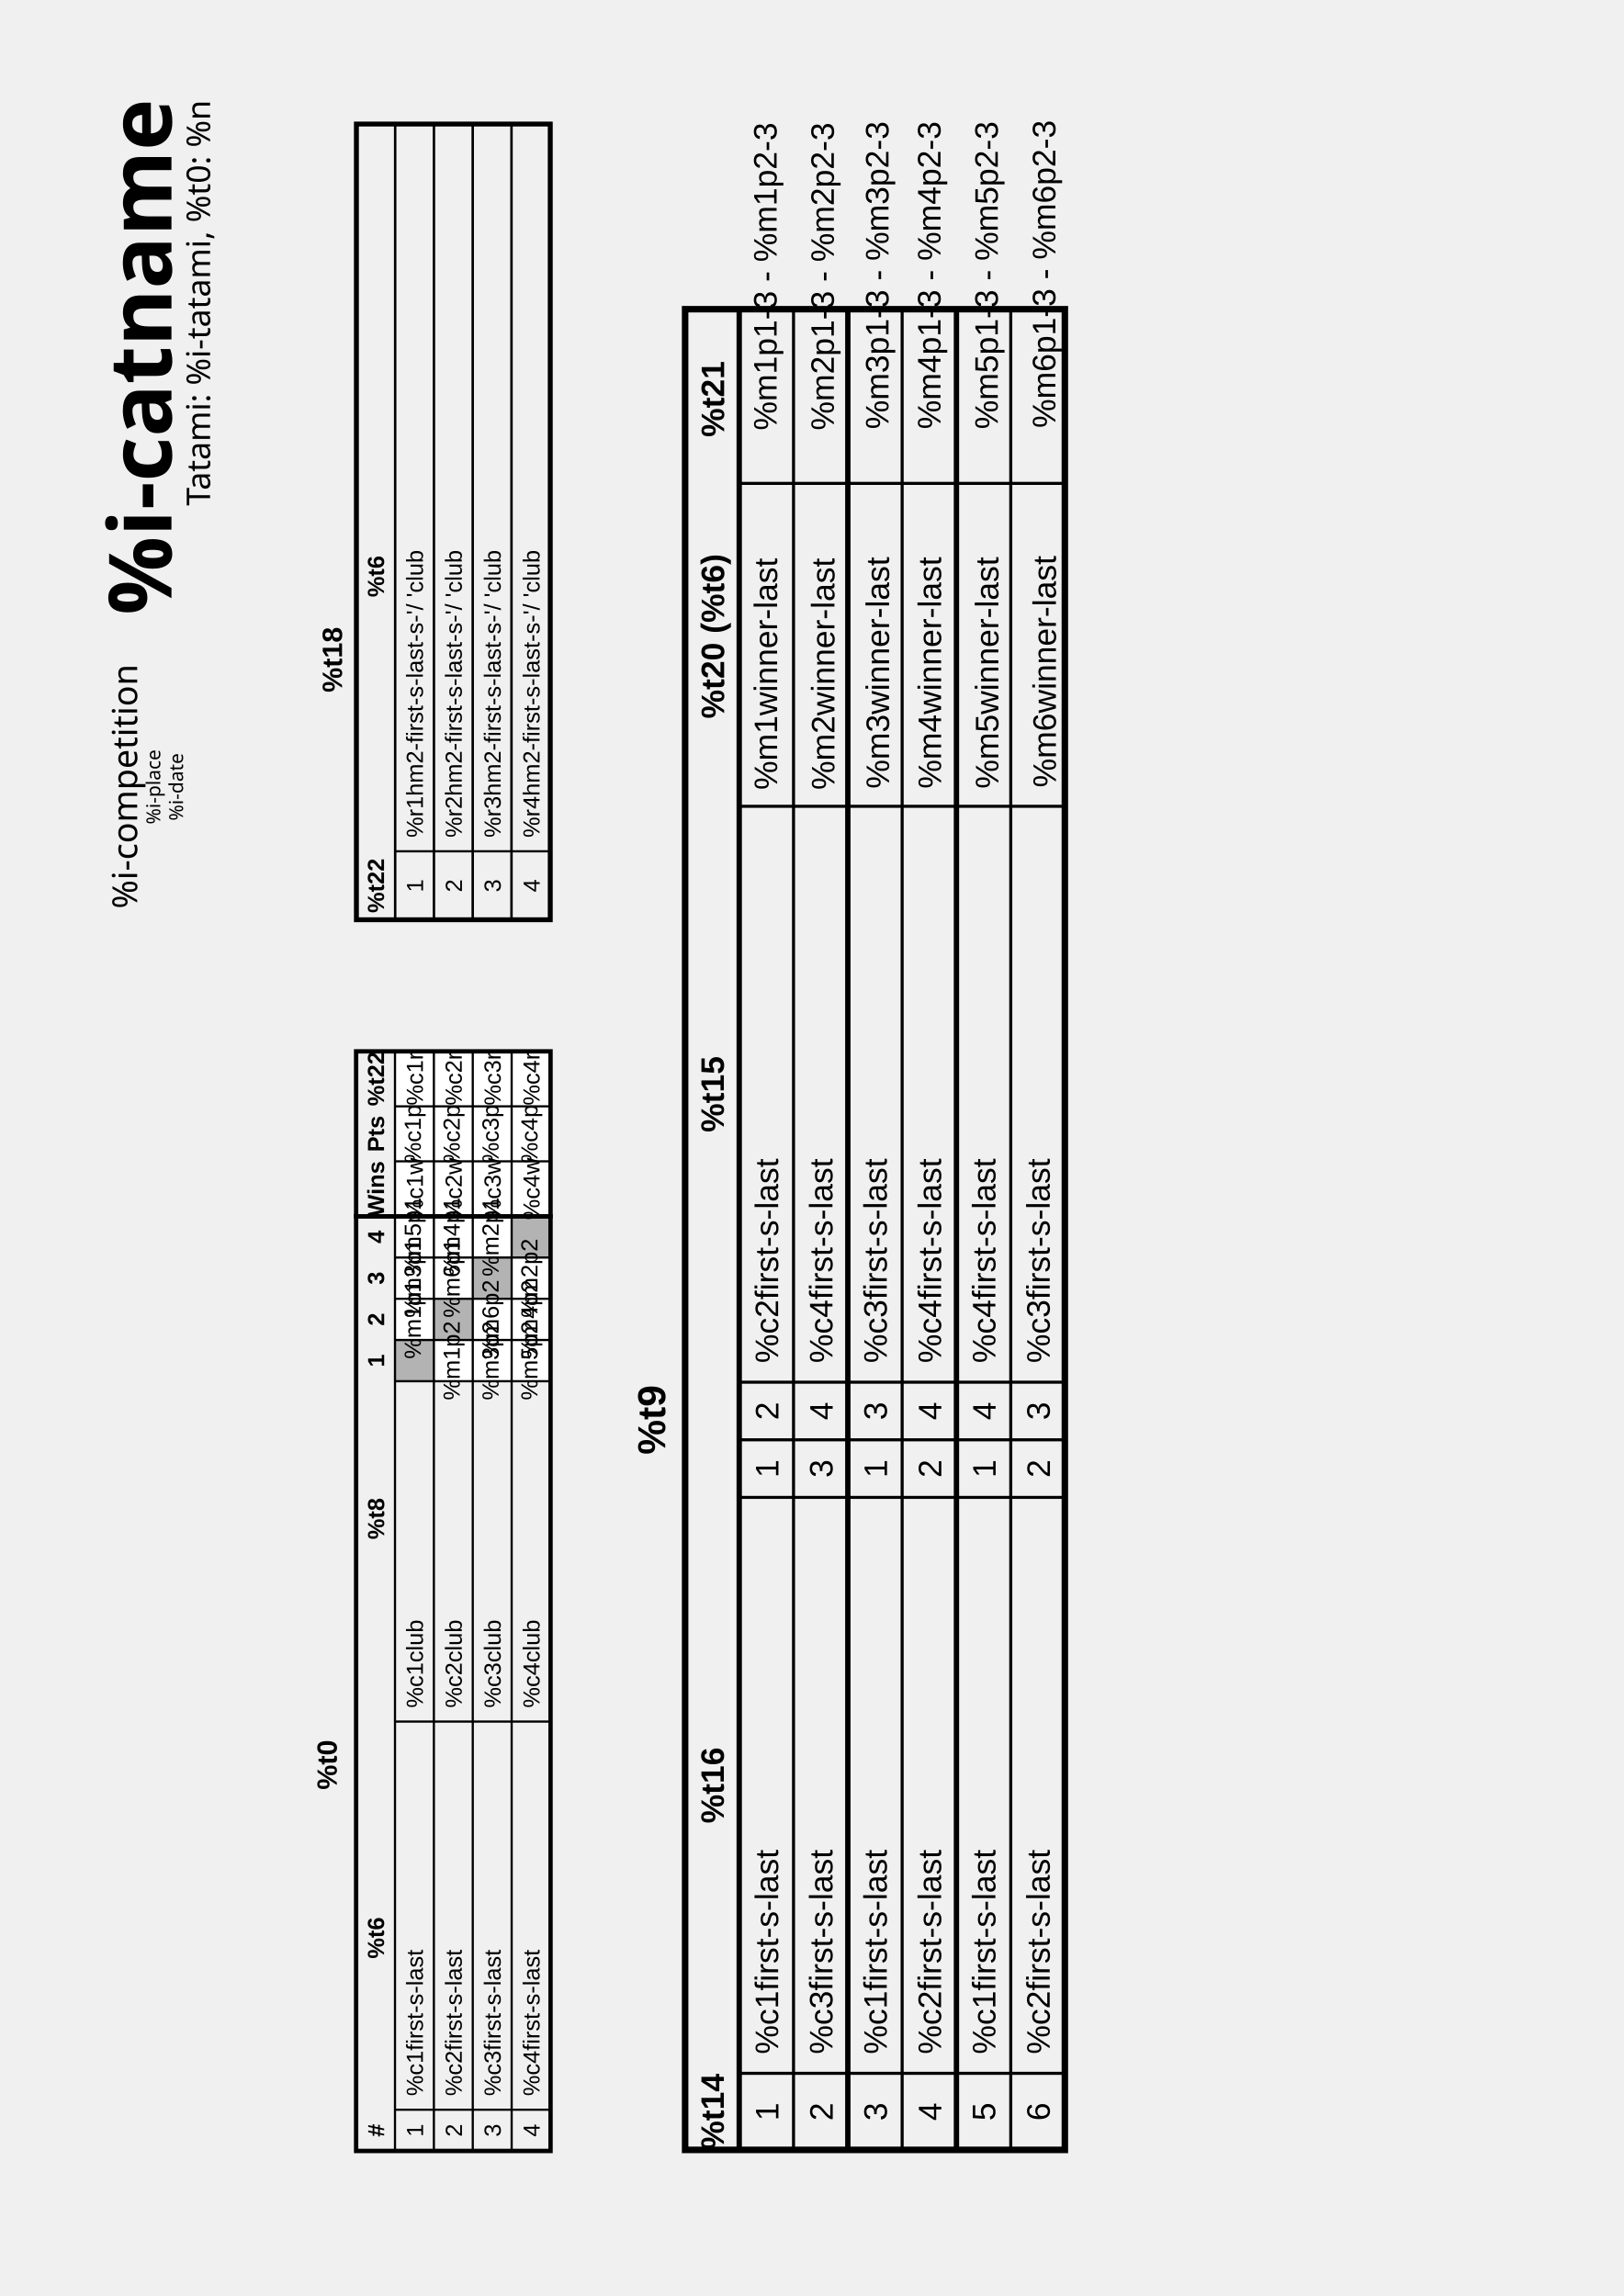
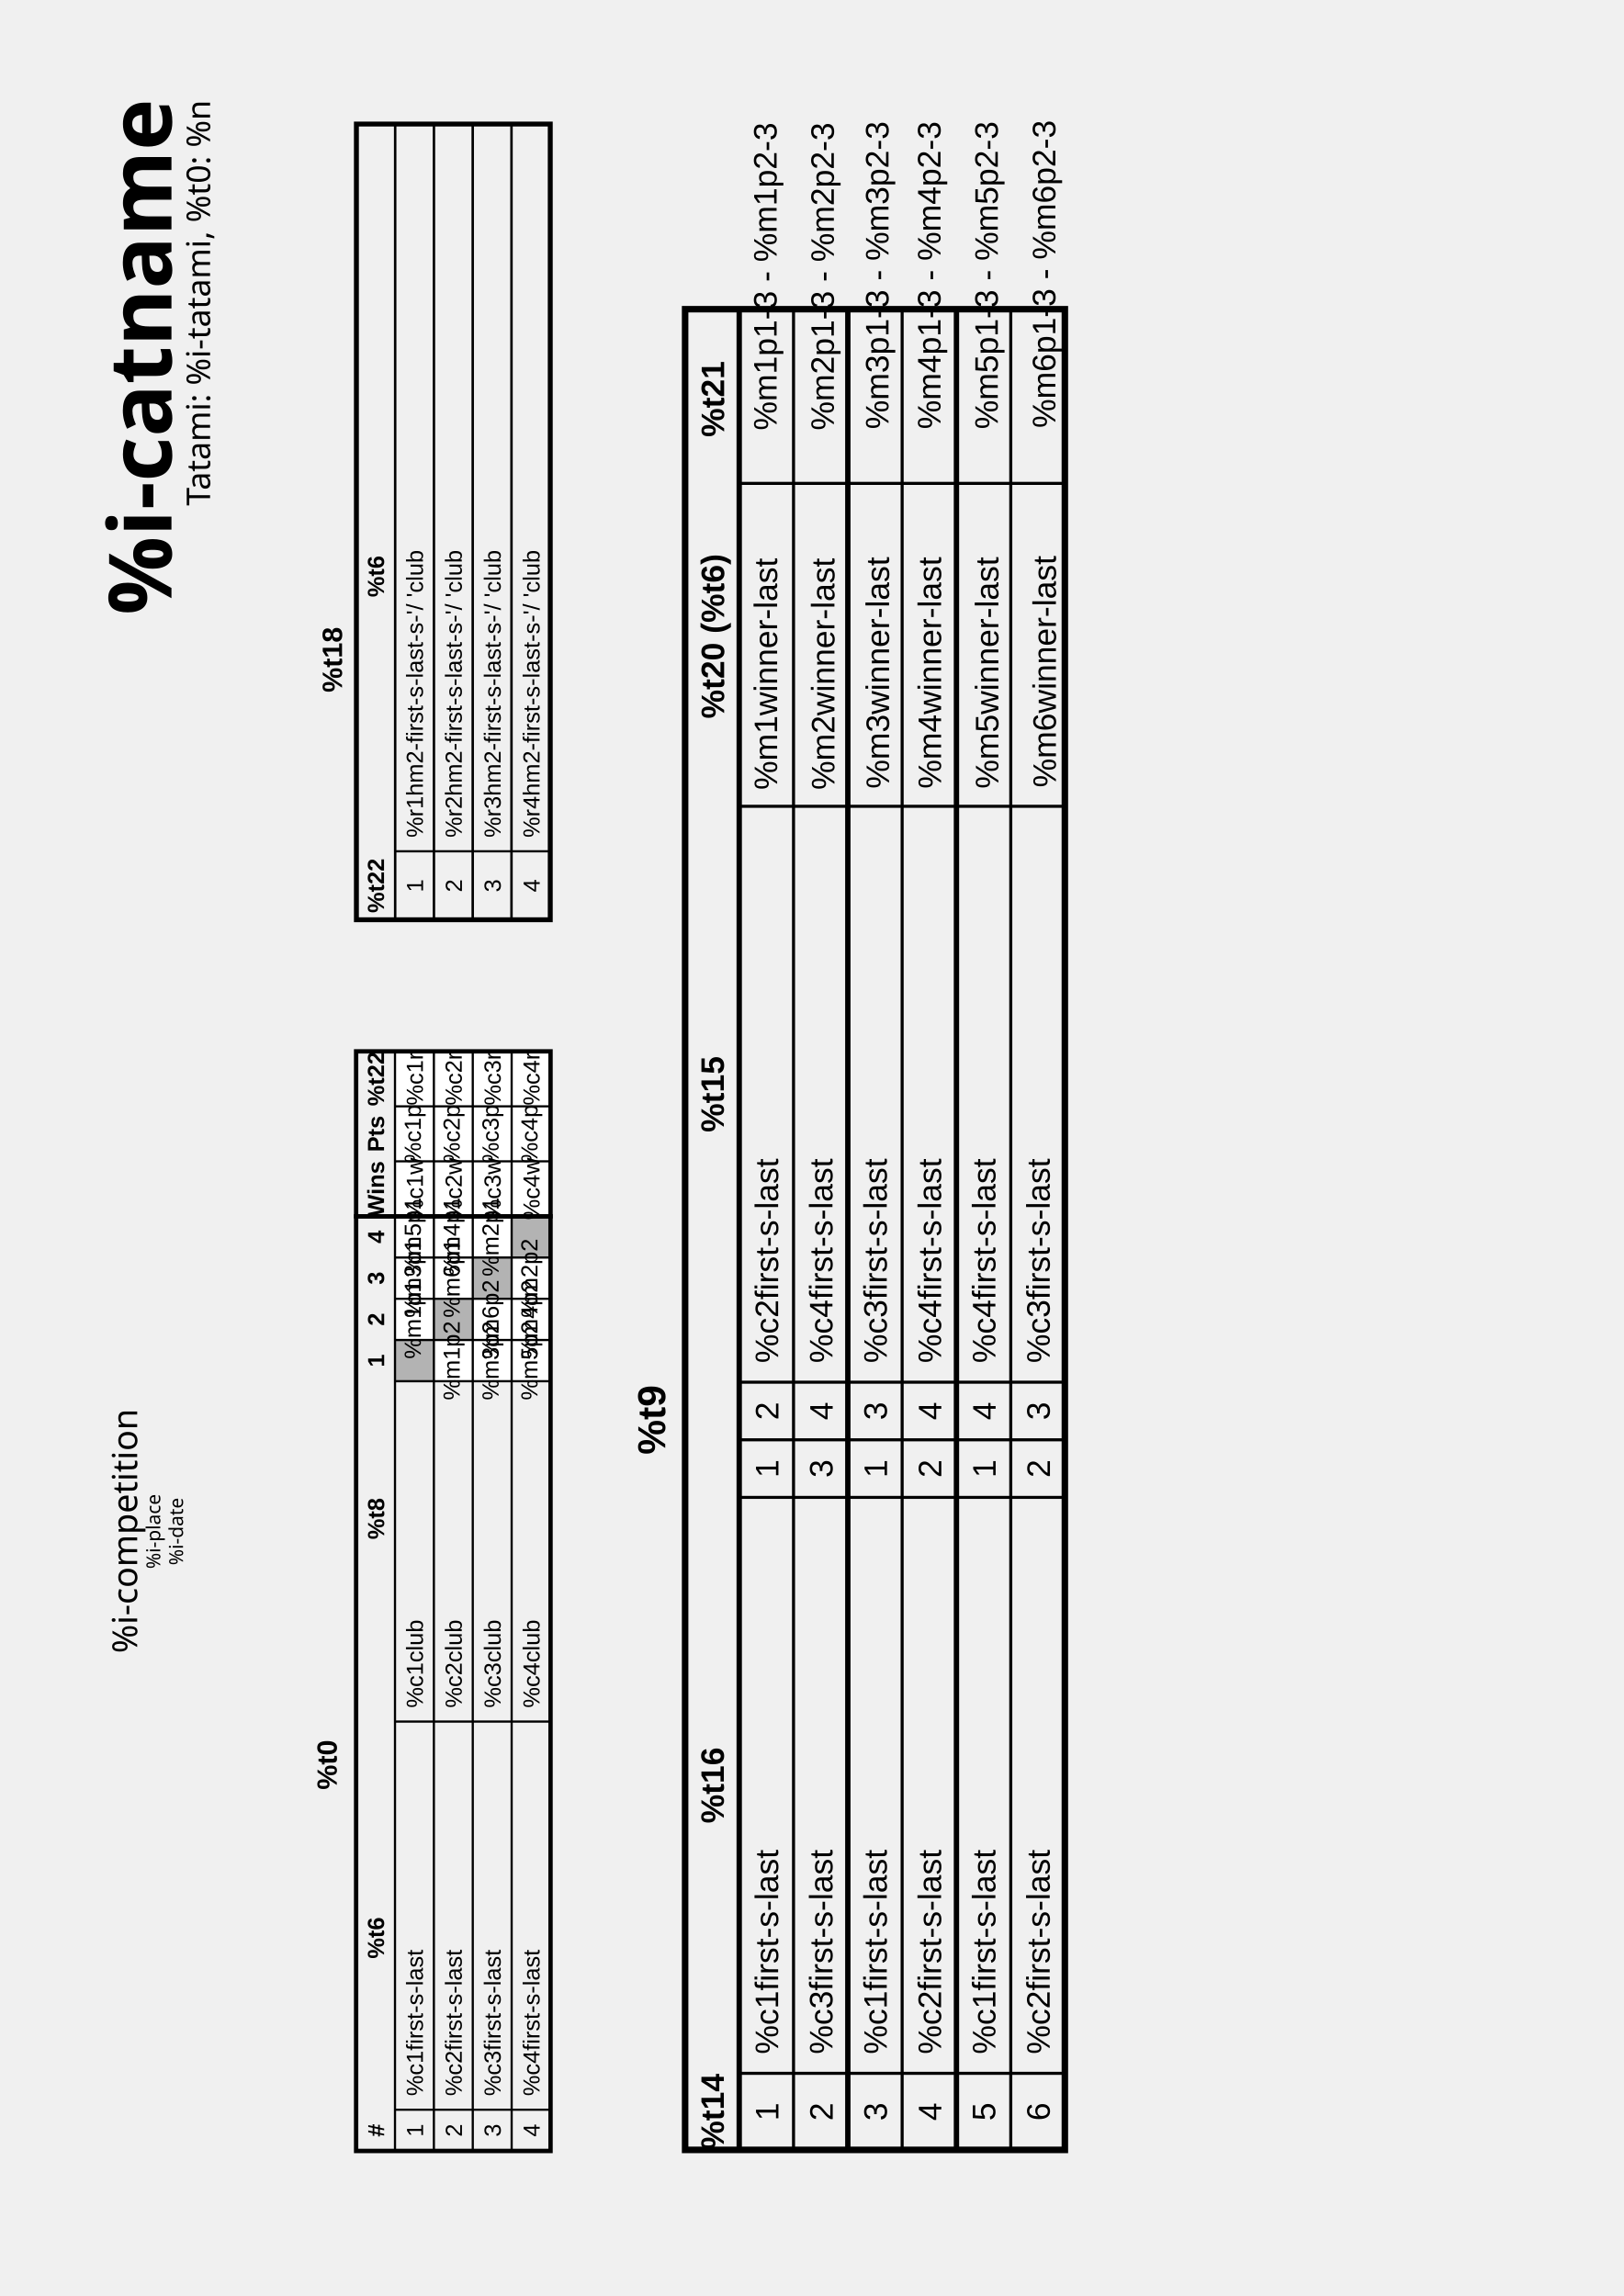
<svg xmlns="http://www.w3.org/2000/svg" width="210mm" height="297mm" id="judoshiai" version="1.1" viewBox="0 0 744.095 1052.362">
  <defs id="defs350" />
  <style id="style7035"> tspan.cmpx { fill: red; } </style>
  <g id="layer1">
    <g id="g3062" transform="rotate(-90,364.3562,297.5038)">
      <g id="g2534" transform="translate(-355.5218,-94.75585)">
        <text x="234.6" y="221.69" id="text7111" font-size="10.69px" font-family="Arial" style="line-height:0%">
          <tspan id="tspan7113">%c1club</tspan>
        </text>
        <text x="234.6" y="239.51" id="text7123" font-size="10.69px" font-family="Arial" style="line-height:0%">
          <tspan id="tspan7125">%c2club</tspan>
        </text>
        <text x="234.6" y="257.33" id="text7135" font-size="10.69px" font-family="Arial" style="line-height:0%">
          <tspan id="tspan7137">%c3club</tspan>
        </text>
        <text x="234.6" y="275.15" id="text7147" font-size="10.69px" font-family="Arial" style="line-height:0%">
          <tspan id="tspan7149">%c4club</tspan>
        </text>
        <rect style="display:inline;fill:#ffffff;fill-rule:evenodd;stroke-width:1.122;stroke-opacity:0.269" id="rect965" width="150.654" height="71.352" x="384.573" y="208.884" />
        <path style="isolation:auto;mix-blend-mode:normal" id="rect4730-19" color="#000000" overflow="visible" solid-color="#000000" fill="#b3b3b3" stroke-width="0.656" d="m 440.953,262.344 h 19.54 V 280.3 h -19.54 z" />
        <path d="m 31.5,191.1 h 428.4 v 89.1 H 31.5 Z" id="path7049" fill="none" stroke="#000000" stroke-width="2" />
        <path style="isolation:auto;mix-blend-mode:normal" id="rect4730" color="#000000" overflow="visible" solid-color="#000000" fill="#b3b3b3" stroke-width="0.656" d="m 383.908,208.63 h 19.54 v 17.954 h -19.54 z" />
        <path d="M 31.5,208.92 H 459.9" id="path7051" fill="none" stroke="#000000" />
        <path style="isolation:auto;mix-blend-mode:normal" id="rect4730-1" color="#000000" overflow="visible" solid-color="#000000" fill="#b3b3b3" stroke-width="0.656" d="m 402.827,226.568 h 19.54 v 17.955 h -19.54 z" />
        <path d="M 31.5,226.74 H 459.9" id="path7053" fill="none" stroke="#000000" />
        <path style="isolation:auto;mix-blend-mode:normal" id="rect4730-5" color="#000000" overflow="visible" solid-color="#000000" fill="#b3b3b3" stroke-width="0.656" d="m 421.89,244.326 h 19.54 v 17.955 h -19.54 z" />
        <path d="M 31.5,244.56 H 459.9" id="path7055" fill="none" stroke="#000000" />
        <path d="M 31.5,262.38 H 459.9" id="path7057" fill="none" stroke="#000000" />
        <path d="M 50.4,208.92 V 280.2" id="path7059" fill="none" stroke="#000000" />
        <path d="M 228.3,208.92 V 280.2" id="path7061" fill="none" stroke="#000000" />
        <path d="M 384.3,208.92 V 280.2" id="path7063" fill="none" stroke="#000000" />
        <path d="M 403.2,208.92 V 280.2" id="path7065" fill="none" stroke="#000000" />
        <path d="M 422.1,208.92 V 280.2" id="path7067" fill="none" stroke="#000000" />
        <path d="M 441,208.92 V 280.2" id="path7069" fill="none" stroke="#000000" />
        <text x="208.49" y="182.24" style="line-height:0%;text-align:center" id="text7071" font-weight="bold" font-size="12.83px" font-family="Arial" text-anchor="middle">
          <tspan id="tspan7073">%t0</tspan>
        </text>
        <text x="40.95" y="203.95" style="line-height:0%;text-align:center" id="text7075" font-weight="bold" font-size="10.69px" font-family="Arial" text-anchor="middle">
          <tspan id="tspan7077">#</tspan>
        </text>
        <text x="129.15" y="203.89" style="line-height:0%;text-align:center" id="text7079" font-weight="bold" font-size="10.69px" font-family="Arial" text-anchor="middle">
          <tspan id="tspan7081">%t6</tspan>
        </text>
        <text x="321.3" y="203.95" style="line-height:0%;text-align:center" id="text7083" font-weight="bold" font-size="10.69px" font-family="Arial" text-anchor="middle">
          <tspan id="tspan7085">%t8</tspan>
        </text>
        <text x="393.75" y="203.96" style="line-height:0%;text-align:center" id="text7087" font-weight="bold" font-size="10.69px" font-family="Arial" text-anchor="middle">
          <tspan id="tspan7089">1</tspan>
        </text>
        <text x="412.65" y="203.96" style="line-height:0%;text-align:center" id="text7091" font-weight="bold" font-size="10.69px" font-family="Arial" text-anchor="middle">
          <tspan id="tspan7093">2</tspan>
        </text>
        <text x="431.55" y="203.89" style="line-height:0%;text-align:center" id="text7095" font-weight="bold" font-size="10.69px" font-family="Arial" text-anchor="middle">
          <tspan id="tspan7097">3</tspan>
        </text>
        <text x="450.45" y="203.95" style="line-height:0%;text-align:center" id="text7099" font-weight="bold" font-size="10.69px" font-family="Arial" text-anchor="middle">
          <tspan id="tspan7101">4</tspan>
        </text>
        <text x="40.95" y="221.78" style="line-height:0%;text-align:center" id="text7103" font-size="10.69px" font-family="Arial" text-anchor="middle">
          <tspan id="tspan7105">1</tspan>
        </text>
        <text x="56.7" y="221.69" id="text7107" font-size="10.69px" font-family="Arial" style="line-height:0%">
          <tspan id="tspan7109">%c1first-s-last</tspan>
        </text>
        <text x="40.95" y="239.6" style="line-height:0%;text-align:center" id="text7115" font-size="10.69px" font-family="Arial" text-anchor="middle">
          <tspan id="tspan7117">2</tspan>
        </text>
        <text x="56.7" y="239.51" id="text7119" font-size="10.69px" font-family="Arial" style="line-height:0%">
          <tspan id="tspan7121">%c2first-s-last</tspan>
        </text>
        <text x="40.95" y="257.35" style="line-height:0%;text-align:center" id="text7127" font-size="10.69px" font-family="Arial" text-anchor="middle">
          <tspan id="tspan7129">3</tspan>
        </text>
        <text x="56.7" y="257.33" id="text7131" font-size="10.69px" font-family="Arial" style="line-height:0%">
          <tspan id="tspan7133">%c3first-s-last</tspan>
        </text>
        <text x="40.95" y="275.23" style="line-height:0%;text-align:center" id="text7139" font-size="10.69px" font-family="Arial" text-anchor="middle">
          <tspan id="tspan7141">4</tspan>
        </text>
        <text x="56.7" y="275.15" id="text7143" font-size="10.69px" font-family="Arial" style="line-height:0%">
          <tspan id="tspan7145">%c4first-s-last</tspan>
        </text>
        <text x="412.65" y="220.74" style="line-height:0%;text-align:center" id="text7229" font-size="10.69px" font-family="Arial" text-anchor="middle">
          <tspan id="tspan7231">%m1p1</tspan>
        </text>
        <text x="393.75" y="238.56" style="line-height:0%;text-align:center" id="text7233" font-size="10.69px" font-family="Arial" text-anchor="middle">
          <tspan id="tspan7235">%m1p2</tspan>
        </text>
        <text x="450.45" y="256.38" style="line-height:0%;text-align:center" id="text7265" font-size="10.69px" font-family="Arial" text-anchor="middle">
          <tspan id="tspan7267">%m2p1</tspan>
        </text>
        <text x="431.55" y="274.2" style="line-height:0%;text-align:center" id="text7269" font-size="10.69px" font-family="Arial" text-anchor="middle">
          <tspan id="tspan7271">%m2p2</tspan>
        </text>
        <text x="431.55" y="220.74" style="line-height:0%;text-align:center" id="text7301" font-size="10.69px" font-family="Arial" text-anchor="middle">
          <tspan id="tspan7303">%m3p1</tspan>
        </text>
        <text x="393.75" y="256.38" style="line-height:0%;text-align:center" id="text7305" font-size="10.69px" font-family="Arial" text-anchor="middle">
          <tspan id="tspan7307">%m3p2</tspan>
        </text>
        <text x="450.45" y="238.56" style="line-height:0%;text-align:center" id="text7337" font-size="10.69px" font-family="Arial" text-anchor="middle">
          <tspan id="tspan7339">%m4p1</tspan>
        </text>
        <text x="412.65" y="274.2" style="line-height:0%;text-align:center" id="text7341" font-size="10.69px" font-family="Arial" text-anchor="middle">
          <tspan id="tspan7343">%m4p2</tspan>
        </text>
        <text x="450.45" y="220.74" style="line-height:0%;text-align:center" id="text7373" font-size="10.69px" font-family="Arial" text-anchor="middle">
          <tspan id="tspan7375">%m5p1</tspan>
        </text>
        <text x="393.75" y="274.2" style="line-height:0%;text-align:center" id="text7377" font-size="10.69px" font-family="Arial" text-anchor="middle">
          <tspan id="tspan7379">%m5p2</tspan>
        </text>
        <text x="431.55" y="238.56" style="line-height:0%;text-align:center" id="text7409" font-size="10.69px" font-family="Arial" text-anchor="middle">
          <tspan id="tspan7411">%m6p1</tspan>
        </text>
        <text x="412.65" y="256.38" style="line-height:0%;text-align:center" id="text7413" font-size="10.69px" font-family="Arial" text-anchor="middle">
          <tspan id="tspan7415">%m6p2</tspan>
        </text>
        <path d="m 459.9,191.1 h 75.6 v 89.1 h -75.6 z" id="path7417" fill="none" stroke="#000000" stroke-width="2" />
        <path d="m 459.9,208.92 h 75.6" id="path7419" fill="none" stroke="#000000" />
        <path d="m 459.9,226.74 h 75.6" id="path7421" fill="none" stroke="#000000" />
        <path d="m 459.9,244.56 h 75.6" id="path7423" fill="none" stroke="#000000" />
        <path d="m 459.9,262.38 h 75.6" id="path7425" fill="none" stroke="#000000" />
        <path d="M 485.1,208.92 V 280.2" id="path7427" fill="none" stroke="#000000" />
        <path d="M 510.3,208.92 V 280.2" id="path7429" fill="none" stroke="#000000" />
        <text x="472.5" y="203.89" style="line-height:0%;text-align:center" id="text7431" font-weight="bold" font-size="10.69px" font-family="Arial" text-anchor="middle">
          <tspan id="tspan7433">Wins</tspan>
        </text>
        <text x="497.7" y="203.89" style="line-height:0%;text-align:center" id="text7435" font-weight="bold" font-size="10.69px" font-family="Arial" text-anchor="middle">
          <tspan id="tspan7437">Pts</tspan>
        </text>
        <text x="522.9" y="203.89" style="line-height:0%;text-align:center" id="text7439" font-weight="bold" font-size="10.69px" font-family="Arial" text-anchor="middle">
          <tspan id="tspan7441">%t22</tspan>
        </text>
        <text x="472.5" y="221.69" style="line-height:0%;text-align:center" id="text7443" font-size="10.69px" font-family="Arial" text-anchor="middle">
          <tspan id="tspan7445">%c1w</tspan>
        </text>
        <text x="497.7" y="220.74" style="line-height:0%;text-align:center" id="text7447" font-size="10.69px" font-family="Arial" text-anchor="middle">
          <tspan id="tspan7449">%c1p</tspan>
        </text>
        <text x="522.9" y="221.69" style="line-height:0%;text-align:center" id="text7451" font-size="10.69px" font-family="Arial" text-anchor="middle">
          <tspan id="tspan7453">%c1r</tspan>
        </text>
        <text x="472.5" y="239.51" style="line-height:0%;text-align:center" id="text7455" font-size="10.69px" font-family="Arial" text-anchor="middle">
          <tspan id="tspan7457">%c2w</tspan>
        </text>
        <text x="497.7" y="238.56" style="line-height:0%;text-align:center" id="text7459" font-size="10.69px" font-family="Arial" text-anchor="middle">
          <tspan id="tspan7461">%c2p</tspan>
        </text>
        <text x="522.9" y="239.51" style="line-height:0%;text-align:center" id="text7463" font-size="10.69px" font-family="Arial" text-anchor="middle">
          <tspan id="tspan7465">%c2r</tspan>
        </text>
        <text x="472.5" y="257.33" style="line-height:0%;text-align:center" id="text7467" font-size="10.69px" font-family="Arial" text-anchor="middle">
          <tspan id="tspan7469">%c3w</tspan>
        </text>
        <text x="497.7" y="256.38" style="line-height:0%;text-align:center" id="text7471" font-size="10.69px" font-family="Arial" text-anchor="middle">
          <tspan id="tspan7473">%c3p</tspan>
        </text>
        <text x="522.9" y="257.33" style="line-height:0%;text-align:center" id="text7475" font-size="10.69px" font-family="Arial" text-anchor="middle">
          <tspan id="tspan7477">%c3r</tspan>
        </text>
        <text x="472.5" y="275.15" style="line-height:0%;text-align:center" id="text7479" font-size="10.69px" font-family="Arial" text-anchor="middle">
          <tspan id="tspan7481">%c4w</tspan>
        </text>
        <text x="497.7" y="274.2" style="line-height:0%;text-align:center" id="text7483" font-size="10.69px" font-family="Arial" text-anchor="middle">
          <tspan id="tspan7485">%c4p</tspan>
        </text>
        <text x="522.9" y="275.15" style="line-height:0%;text-align:center" id="text7487" font-size="10.69px" font-family="Arial" text-anchor="middle">
          <tspan id="tspan7489">%c4r</tspan>
        </text>
      </g>
      <g id="g2786" transform="translate(208.6648,-379.8754)">
        <path d="m 31.633,476.353 h 364.71 v 88.834 H 31.632 Z" id="path7491" fill="none" stroke="#000000" stroke-width="2.265" />
        <path d="m 31.633,494.12 h 364.71" id="path7493" fill="none" stroke="#000000" stroke-width="1.133" />
        <path d="m 31.633,511.887 h 364.71" id="path7495" fill="none" stroke="#000000" stroke-width="1.133" />
        <path d="m 31.633,529.653 h 364.71" id="path7497" fill="none" stroke="#000000" stroke-width="1.133" />
        <path d="m 31.633,547.42 h 364.71" id="path7499" fill="none" stroke="#000000" stroke-width="1.133" />
        <path d="m 63,494.04 v 71.28" id="path7501" fill="none" stroke="#000000" />
        <text x="150.82" y="469.76" style="line-height:0%;text-align:center" id="text7503" font-weight="bold" font-size="12.83px" font-family="Arial" text-anchor="middle">
          <tspan id="tspan7505">%t18</tspan>
        </text>
        <text x="47.25" y="489.01" style="line-height:0%;text-align:center" id="text7507" font-weight="bold" font-size="10.69px" font-family="Arial" text-anchor="middle">
          <tspan id="tspan7509">%t22</tspan>
        </text>
        <text x="189" y="489.01" style="line-height:0%;text-align:center" id="text7511" font-weight="bold" font-size="10.69px" font-family="Arial" text-anchor="middle">
          <tspan id="tspan7513">%t6</tspan>
        </text>
        <text x="47.25" y="506.9" style="line-height:0%;text-align:center" id="text7515" font-size="10.69px" font-family="Arial" text-anchor="middle">
          <tspan id="tspan7517">1</tspan>
        </text>
        <text x="69.3" y="506.81" id="text7519" font-size="10.69px" font-family="Arial" style="line-height:0%">
          <tspan id="tspan7521">%r1hm2-first-s-last-s-'/ 'club</tspan>
        </text>
        <text x="47.25" y="524.72" style="line-height:0%;text-align:center" id="text7523" font-size="10.69px" font-family="Arial" text-anchor="middle">
          <tspan id="tspan7525">2</tspan>
        </text>
        <text x="69.3" y="524.63" id="text7527" font-size="10.69px" font-family="Arial" style="line-height:0%">
          <tspan id="tspan7529">%r2hm2-first-s-last-s-'/ 'club</tspan>
        </text>
        <text x="47.25" y="542.47" style="line-height:0%;text-align:center" id="text7531" font-size="10.69px" font-family="Arial" text-anchor="middle">
          <tspan id="tspan7533">3</tspan>
        </text>
        <text x="69.3" y="542.45" id="text7535" font-size="10.69px" font-family="Arial" style="line-height:0%">
          <tspan id="tspan7537">%r3hm2-first-s-last-s-'/ 'club</tspan>
        </text>
        <text x="47.25" y="560.35" style="line-height:0%;text-align:center" id="text7539" font-size="10.69px" font-family="Arial" text-anchor="middle">
          <tspan id="tspan7541">4</tspan>
        </text>
        <text x="69.3" y="560.27" id="text7543" font-size="10.69px" font-family="Arial" style="line-height:0%">
          <tspan id="tspan7545">%r4hm2-first-s-last-s-'/ 'club</tspan>
        </text>
      </g>
      <g id="g2795" transform="translate(15.82749,-46.03763)">
-         <text id="text14416" style="line-height:0%;text-align:center" y="42.045" x="285.572" font-size="15.851px" font-family="Calibri" text-anchor="middle">%i-competition</text>
-         <text id="text14418" style="line-height:0%;text-align:center" y="52.617" x="285.336" font-size="8.806px" font-family="Calibri" text-anchor="middle">%i-place</text>
-         <text id="text14420" style="line-height:0%;text-align:center" y="63.048" x="285.336" font-size="8.806px" font-family="Calibri" text-anchor="middle">%i-date</text>
+         <text id="text14416" style="line-height:0%;text-align:center" y="42.045" x="-55.678" font-size="15.851px" font-family="Calibri" text-anchor="middle">%i-competition</text>
+         <text id="text14418" style="line-height:0%;text-align:center" y="52.617" x="-55.914" font-size="8.806px" font-family="Calibri" text-anchor="middle">%i-place</text>
+         <text id="text14420" style="line-height:0%;text-align:center" y="63.048" x="-55.914" font-size="8.806px" font-family="Calibri" text-anchor="middle">%i-date</text>
        <text id="text14424" style="line-height:0%;text-align:end" y="57.754" x="600.692" font-size="8.806px" font-family="Calibri" text-anchor="end">
          <tspan style="-inkscape-font-specification:'Calibri Bold'" id="tspan6597" font-weight="bold" font-size="40px">%i-catname</tspan>
        </text>
        <text id="text14430" style="line-height:0%;text-align:end" y="75.457" x="600.174" font-size="8.806px" font-family="Calibri" text-anchor="end">
          <tspan id="tspan5019" font-size="15px">Tatami: %i-tatami, %t0: %n</tspan>
        </text>
      </g>
      <g id="g2756" transform="matrix(1.396647,0,0,1.396647,-367.6196,-194.0961)">
        <path d="M 31.568,315.908 H 635.635 V 440.512 H 31.568 Z" id="path7151" fill="none" stroke="#000000" stroke-width="2.136" />
        <path d="M 31.5,333.66 H 635.7" id="path7153" fill="none" stroke="#000000" style="stroke-width:1.761;stroke-dasharray:none" />
        <path d="M 31.5,351.48 H 635.701" id="path7155" fill="none" stroke="#000000" />
        <path d="M 31.5,369.3 H 635.701" id="path7157" fill="none" stroke="#000000" style="stroke-dasharray:none;stroke-width:1.761" />
        <path d="M 31.5,387.12 H 635.701" id="path7159" fill="none" stroke="#000000" />
        <path d="M 31.5,404.94 H 635.701" id="path7161" fill="none" stroke="#000000" style="stroke-dasharray:none;stroke-width:1.761" />
        <path d="M 31.5,422.76 H 635.701" id="path7163" fill="none" stroke="#000000" />
        <path d="M 56.7,333.66 V 440.58" id="path7165" fill="none" stroke="#000000" />
        <path d="M 245.7,333.66 V 440.58" id="path7167" fill="none" stroke="#000000" />
        <path d="M 264.6,333.66 V 440.58" id="path7169" fill="none" stroke="#000000" />
        <path d="M 283.5,333.66 V 440.58" id="path7171" fill="none" stroke="#000000" />
        <path d="M 472.5,333.66 V 440.58" id="path7173" fill="none" stroke="#000000" />
        <path d="M 578.475,333.66 V 440.58" id="path7175" fill="none" stroke="#000000" />
        <text x="271.16" y="309.38" style="line-height:0%;text-align:center" id="text7177" font-weight="bold" font-size="12.83px" font-family="Arial" text-anchor="middle">
          <tspan id="tspan7179">%t9</tspan>
        </text>
        <text x="44.1" y="328.62" style="line-height:0%;text-align:center" id="text7181" font-weight="bold" font-size="10.69px" font-family="Arial" text-anchor="middle">
          <tspan id="tspan7183">%t14</tspan>
        </text>
        <text x="151.2" y="328.62" style="line-height:0%;text-align:center" id="text7185" font-weight="bold" font-size="10.69px" font-family="Arial" text-anchor="middle">
          <tspan id="tspan7187">%t16</tspan>
        </text>
        <text x="378" y="328.62" style="line-height:0%;text-align:center" id="text7189" font-weight="bold" font-size="10.69px" font-family="Arial" text-anchor="middle">
          <tspan id="tspan7191">%t15</tspan>
        </text>
        <text x="255.15" y="346.52" style="line-height:0%;text-align:center" id="text7201" font-size="10.69px" font-family="Arial" text-anchor="middle">
          <tspan id="tspan7203">1</tspan>
        </text>
        <text x="274.05" y="346.52" style="line-height:0%;text-align:center" id="text7205" font-size="10.69px" font-family="Arial" text-anchor="middle">
          <tspan id="tspan7207">2</tspan>
        </text>
        <text x="44.1" y="346.52" style="line-height:0%;text-align:center" id="text7209" font-size="10.69px" font-family="Arial" text-anchor="middle">
          <tspan id="tspan7211">1</tspan>
        </text>
        <text x="63" y="346.43" id="text7213" font-size="10.69px" font-family="Arial" style="line-height:0%">
          <tspan id="tspan7215">%c1first-s-last</tspan>
        </text>
        <text x="289.8" y="346.43" id="text7217" font-size="10.69px" font-family="Arial" style="line-height:0%">
          <tspan id="tspan7219">%c2first-s-last</tspan>
        </text>
        <text x="255.15" y="364.27" style="line-height:0%;text-align:center" id="text7237" font-size="10.69px" font-family="Arial" text-anchor="middle">
          <tspan id="tspan7239">3</tspan>
        </text>
        <text x="274.05" y="364.33" style="line-height:0%;text-align:center" id="text7241" font-size="10.69px" font-family="Arial" text-anchor="middle">
          <tspan id="tspan7243">4</tspan>
        </text>
        <text x="44.1" y="364.34" style="line-height:0%;text-align:center" id="text7245" font-size="10.69px" font-family="Arial" text-anchor="middle">
          <tspan id="tspan7247">2</tspan>
        </text>
        <text x="63" y="364.25" id="text7249" font-size="10.69px" font-family="Arial" style="line-height:0%">
          <tspan id="tspan7251">%c3first-s-last</tspan>
        </text>
        <text x="289.8" y="364.25" id="text7253" font-size="10.69px" font-family="Arial" style="line-height:0%">
          <tspan id="tspan7255">%c4first-s-last</tspan>
        </text>
        <text x="255.15" y="382.16" style="line-height:0%;text-align:center" id="text7273" font-size="10.69px" font-family="Arial" text-anchor="middle">
          <tspan id="tspan7275">1</tspan>
        </text>
        <text x="274.05" y="382.09" style="line-height:0%;text-align:center" id="text7277" font-size="10.69px" font-family="Arial" text-anchor="middle">
          <tspan id="tspan7279">3</tspan>
        </text>
        <text x="44.1" y="382.09" style="line-height:0%;text-align:center" id="text7281" font-size="10.69px" font-family="Arial" text-anchor="middle">
          <tspan id="tspan7283">3</tspan>
        </text>
        <text x="63" y="382.07" id="text7285" font-size="10.69px" font-family="Arial" style="line-height:0%">
          <tspan id="tspan7287">%c1first-s-last</tspan>
        </text>
        <text x="289.8" y="382.07" id="text7289" font-size="10.69px" font-family="Arial" style="line-height:0%">
          <tspan id="tspan7291">%c3first-s-last</tspan>
        </text>
        <text x="255.15" y="399.98" style="line-height:0%;text-align:center" id="text7309" font-size="10.69px" font-family="Arial" text-anchor="middle">
          <tspan id="tspan7311">2</tspan>
        </text>
        <text x="274.05" y="399.97" style="line-height:0%;text-align:center" id="text7313" font-size="10.69px" font-family="Arial" text-anchor="middle">
          <tspan id="tspan7315">4</tspan>
        </text>
        <text x="44.1" y="399.97" style="line-height:0%;text-align:center" id="text7317" font-size="10.69px" font-family="Arial" text-anchor="middle">
          <tspan id="tspan7319">4</tspan>
        </text>
        <text x="63" y="399.89" id="text7321" font-size="10.69px" font-family="Arial" style="line-height:0%">
          <tspan id="tspan7323">%c2first-s-last</tspan>
        </text>
        <text x="289.8" y="399.89" id="text7325" font-size="10.69px" font-family="Arial" style="line-height:0%">
          <tspan id="tspan7327">%c4first-s-last</tspan>
        </text>
        <text x="255.15" y="417.8" style="line-height:0%;text-align:center" id="text7345" font-size="10.69px" font-family="Arial" text-anchor="middle">
          <tspan id="tspan7347">1</tspan>
        </text>
        <text x="274.05" y="417.79" style="line-height:0%;text-align:center" id="text7349" font-size="10.69px" font-family="Arial" text-anchor="middle">
          <tspan id="tspan7351">4</tspan>
        </text>
        <text x="44.1" y="417.66" style="line-height:0%;text-align:center" id="text7353" font-size="10.69px" font-family="Arial" text-anchor="middle">
          <tspan id="tspan7355">5</tspan>
        </text>
        <text x="63" y="417.71" id="text7357" font-size="10.69px" font-family="Arial" style="line-height:0%">
          <tspan id="tspan7359">%c1first-s-last</tspan>
        </text>
        <text x="289.8" y="417.71" id="text7361" font-size="10.69px" font-family="Arial" style="line-height:0%">
          <tspan id="tspan7363">%c4first-s-last</tspan>
        </text>
        <text x="255.15" y="435.62" style="line-height:0%;text-align:center" id="text7381" font-size="10.69px" font-family="Arial" text-anchor="middle">
          <tspan id="tspan7383">2</tspan>
        </text>
        <text x="274.05" y="435.55" style="line-height:0%;text-align:center" id="text7385" font-size="10.69px" font-family="Arial" text-anchor="middle">
          <tspan id="tspan7387">3</tspan>
        </text>
        <text x="44.1" y="435.55" style="line-height:0%;text-align:center" id="text7389" font-size="10.69px" font-family="Arial" text-anchor="middle">
          <tspan id="tspan7391">6</tspan>
        </text>
        <text x="63" y="435.53" id="text7393" font-size="10.69px" font-family="Arial" style="line-height:0%">
          <tspan id="tspan7395">%c2first-s-last</tspan>
        </text>
        <text x="289.8" y="435.53" id="text7397" font-size="10.69px" font-family="Arial" style="line-height:0%">
          <tspan id="tspan7399">%c3first-s-last</tspan>
        </text>
        <text x="606.15" y="328.713" style="line-height:0%;text-align:center" id="text115" font-weight="bold" font-size="10.69px" font-family="Arial" text-anchor="middle">
          <tspan id="tspan117">%t21</tspan>
        </text>
        <text x="528.3" y="328.713" style="line-height:0%;text-align:center" id="text111" font-weight="bold" font-size="10.69px" font-family="Arial" text-anchor="middle">
          <tspan id="tspan113">%t20 (%t6)</tspan>
        </text>
        <text x="595.895" y="345.919" style="line-height:0%;text-align:center" id="text139-3" font-size="10.69px" font-family="Arial" text-anchor="middle">
          <tspan x="595.895" y="345.919" id="tspan625" style="text-align:start;text-anchor:start">%m1p1-3 - %m1p2-3</tspan>
        </text>
        <text x="595.895" y="364.714" style="line-height:0%;text-align:center" id="text139-3-7" font-size="10.69px" font-family="Arial" text-anchor="middle">
          <tspan x="595.895" y="364.714" id="tspan625-5" style="text-align:start;text-anchor:start">%m2p1-3 - %m2p2-3</tspan>
        </text>
        <text x="596.288" y="382.639" style="line-height:0%;text-align:center" id="text139-3-3" font-size="10.69px" font-family="Arial" text-anchor="middle">
          <tspan x="596.288" y="382.639" id="tspan625-56" style="text-align:start;text-anchor:start">%m3p1-3 - %m3p2-3</tspan>
        </text>
        <text x="477.917" y="346.104" style="line-height:0%;text-align:center" id="text139-3-36" font-size="10.69px" font-family="Arial" text-anchor="middle">
          <tspan x="477.917" y="346.104" id="tspan625-7" style="text-align:start;text-anchor:start">%m1winner-last</tspan>
        </text>
        <text x="477.917" y="364.899" style="line-height:0%;text-align:center" id="text139-3-7-5" font-size="10.69px" font-family="Arial" text-anchor="middle">
          <tspan x="477.917" y="364.899" id="tspan625-5-3" style="text-align:start;text-anchor:start">%m2winner-last</tspan>
        </text>
        <text x="478.309" y="382.824" style="line-height:0%;text-align:center" id="text139-3-3-5" font-size="10.69px" font-family="Arial" text-anchor="middle">
          <tspan x="478.309" y="382.824" id="tspan625-56-6" style="text-align:start;text-anchor:start">%m3winner-last</tspan>
        </text>
        <text x="596.288" y="399.705" style="line-height:0%;text-align:center" id="text139-3-79" font-size="10.69px" font-family="Arial" text-anchor="middle">
          <tspan x="596.288" y="399.705" id="tspan625-2" style="text-align:start;text-anchor:start">%m4p1-3 - %m4p2-3</tspan>
        </text>
        <text x="596.288" y="418.5" style="line-height:0%;text-align:center" id="text139-3-7-0" font-size="10.69px" font-family="Arial" text-anchor="middle">
          <tspan x="596.288" y="418.5" id="tspan625-5-2" style="text-align:start;text-anchor:start">%m5p1-3 - %m5p2-3</tspan>
        </text>
        <text x="596.68" y="437.388" style="line-height:0%;text-align:center" id="text139-3-3-3" font-size="10.69px" font-family="Arial" text-anchor="middle">
          <tspan x="596.68" y="437.388" id="tspan625-56-7" style="text-align:start;text-anchor:start">%m6p1-3 - %m6p2-3</tspan>
        </text>
        <text x="478.309" y="399.89" style="line-height:0%;text-align:center" id="text139-3-36-5" font-size="10.69px" font-family="Arial" text-anchor="middle">
          <tspan x="478.309" y="399.89" id="tspan625-7-9" style="text-align:start;text-anchor:start">%m4winner-last</tspan>
        </text>
        <text x="478.309" y="418.685" style="line-height:0%;text-align:center" id="text139-3-7-5-2" font-size="10.69px" font-family="Arial" text-anchor="middle">
          <tspan x="478.309" y="418.685" id="tspan625-5-3-2" style="text-align:start;text-anchor:start">%m5winner-last</tspan>
        </text>
        <text x="478.702" y="437.573" style="line-height:0%;text-align:center" id="text139-3-3-5-8" font-size="10.69px" font-family="Arial" text-anchor="middle">
          <tspan x="478.702" y="437.573" id="tspan625-56-6-9" style="text-align:start;text-anchor:start">%m6winner-last</tspan>
        </text>
      </g>
    </g>
  </g>
</svg>
